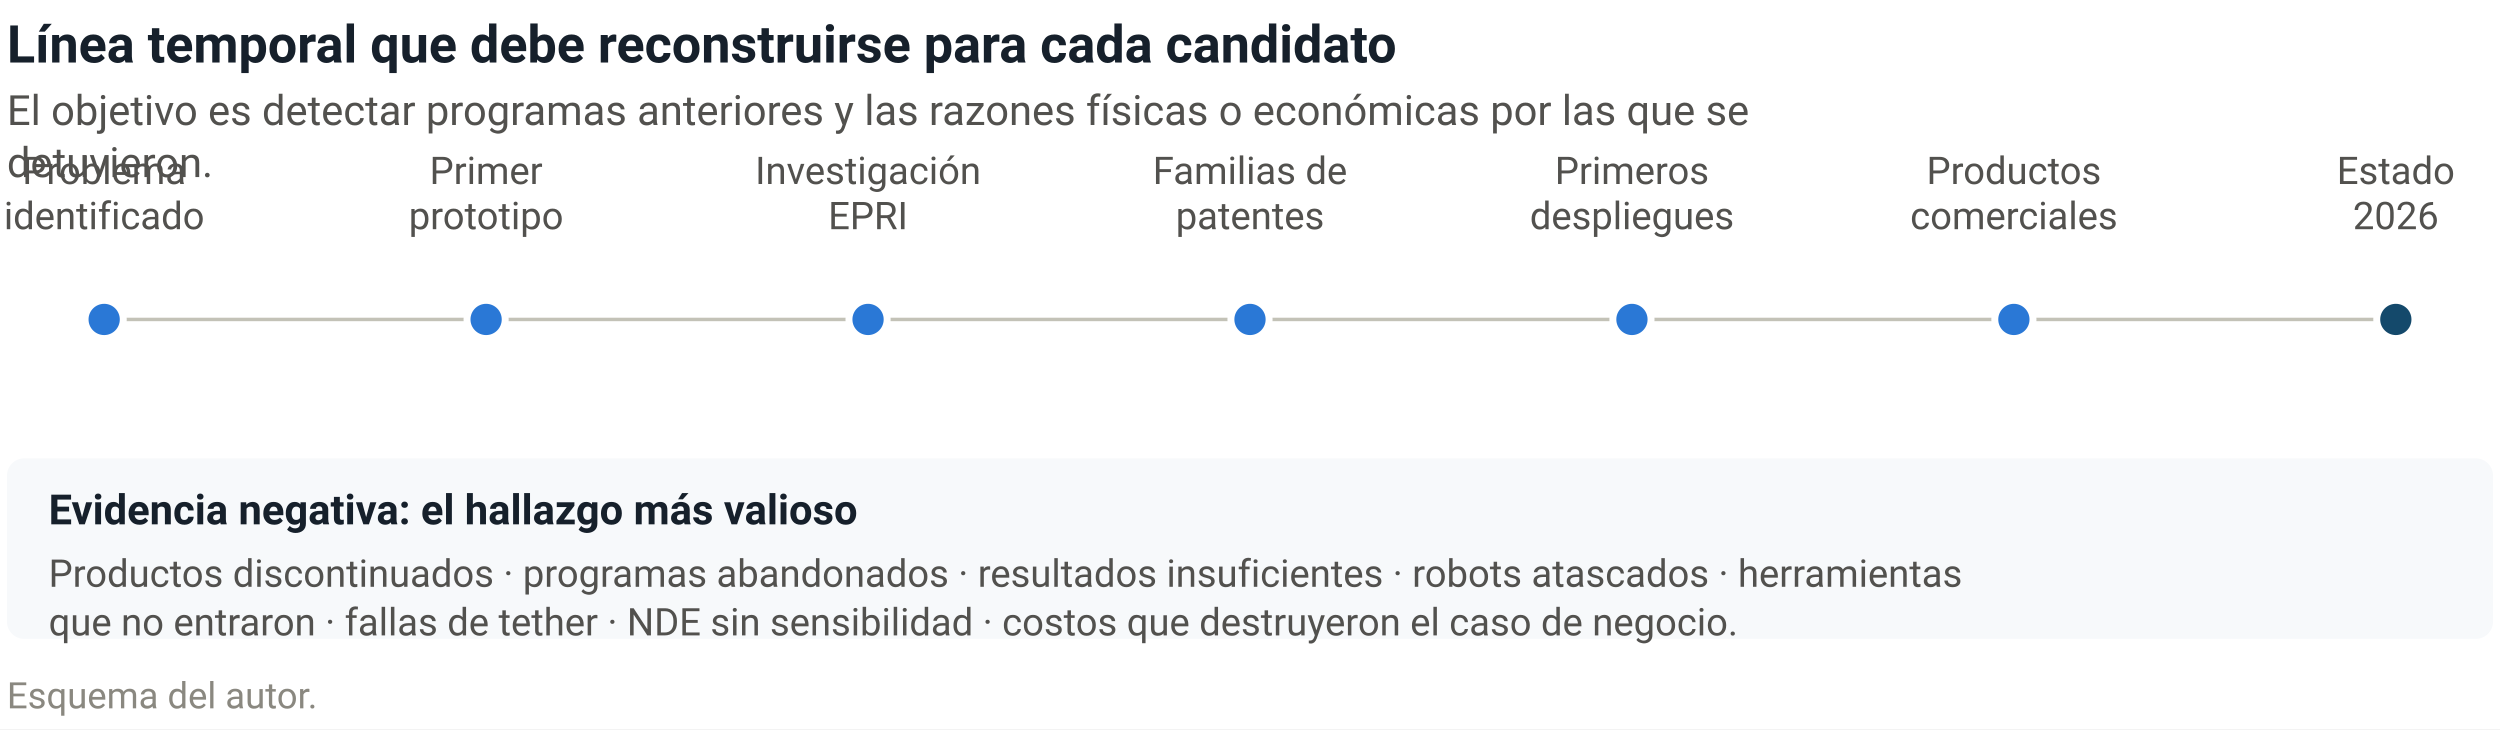
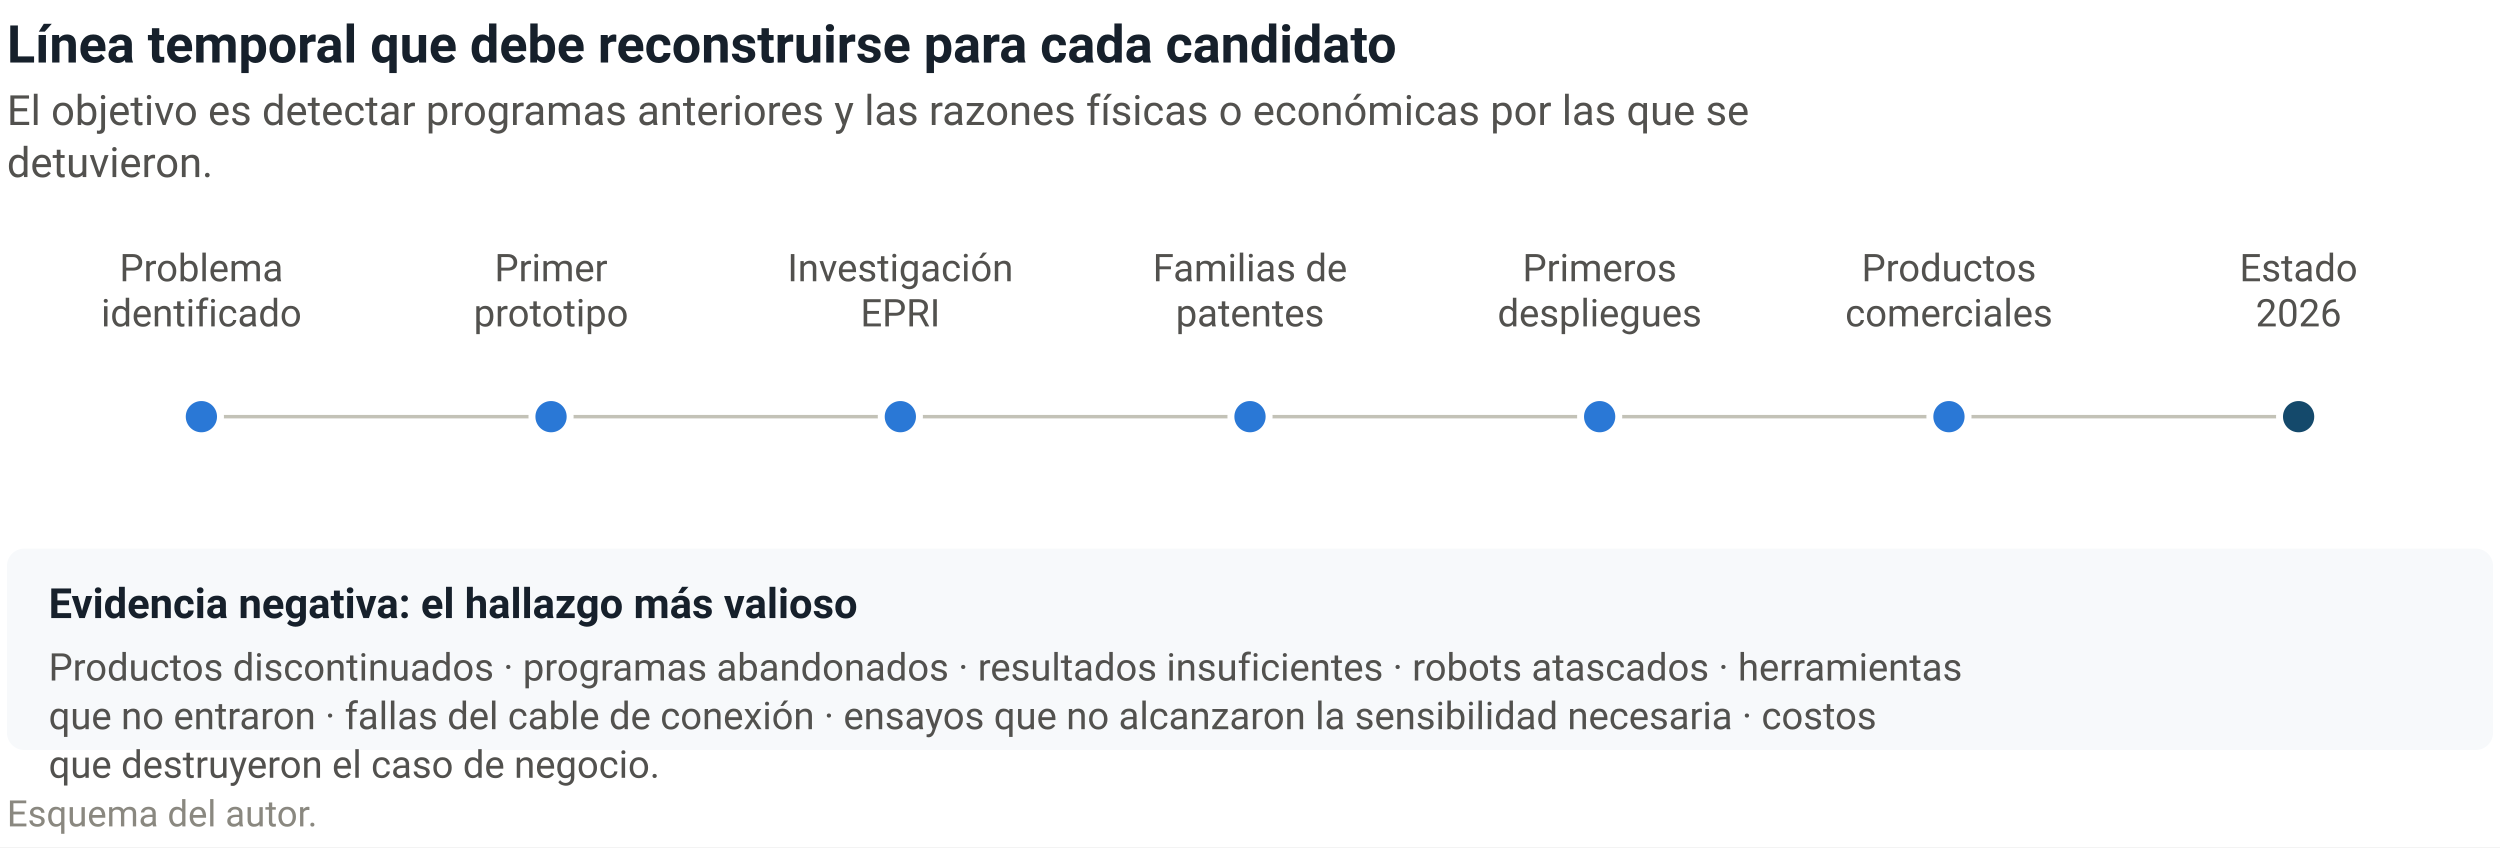
- <svg xmlns="http://www.w3.org/2000/svg" viewBox="0 0 720 210" width="720" height="210" role="img" aria-labelledby="ti de">
+ <svg xmlns="http://www.w3.org/2000/svg" viewBox="0 0 720 244" width="720" height="244" role="img" aria-labelledby="ti de">
  <style>
  text { font-family: system-ui,-apple-system,"Segoe UI",Roboto,"Helvetica Neue","DejaVu Sans",Arial,sans-serif; fill: #16202b; }
  .t-title { font-size: 15px; font-weight: 700; }
  .t-sub   { font-size: 12px; fill: #52514e; }
  .t-lab   { font-size: 12px; }
  .t-labb  { font-size: 12px; font-weight: 600; }
  .t-small { font-size: 11px; fill: #52514e; }
  .t-axis  { font-size: 11px; fill: #8a8880; font-variant-numeric: tabular-nums; }
  .t-val   { font-size: 12px; font-weight: 600; font-variant-numeric: tabular-nums; }
  .t-note  { font-size: 10.5px; fill: #8a8880; }
  .t-inv   { fill: #ffffff; }
  .grid    { stroke: #e4e6ea; stroke-width: 1; }
  .axis    { stroke: #c3c2b7; stroke-width: 1; }
  .st-thin { fill: none; stroke: #14496b; stroke-width: 1.6; }
  .st-hair { fill: none; stroke: #8a8880; stroke-width: 1; }
  .st-dash { fill: none; stroke: #8a8880; stroke-width: 1; stroke-dasharray: 4 3; }
</style>
-   <rect width="720" height="210" fill="#ffffff" />
+   <rect width="720" height="244" fill="#ffffff" />
  <text x="2.0" y="18.0" class="t-title" text-anchor="start">Línea temporal que debe reconstruirse para cada candidato</text>
  <text x="2.0" y="36.0" class="t-sub" text-anchor="start">El objetivo es detectar programas anteriores y las razones físicas o económicas por las que se</text>
  <text x="2.0" y="51.0" class="t-sub" text-anchor="start">detuvieron.</text>
-   <line x1="30.0" y1="92.0" x2="690.0" y2="92.0" class="axis" />
-   <circle cx="30.0" cy="92.0" r="5.5" fill="#2a78d6" stroke="#ffffff" stroke-width="2" />
-   <text x="30.0" y="53.0" class="t-small" text-anchor="middle">Problema</text>
-   <text x="30.0" y="66.0" class="t-small" text-anchor="middle">identificado</text>
-   <circle cx="140.0" cy="92.0" r="5.5" fill="#2a78d6" stroke="#ffffff" stroke-width="2" />
-   <text x="140.0" y="53.0" class="t-small" text-anchor="middle">Primer</text>
-   <text x="140.0" y="66.0" class="t-small" text-anchor="middle">prototipo</text>
-   <circle cx="250.0" cy="92.0" r="5.5" fill="#2a78d6" stroke="#ffffff" stroke-width="2" />
-   <text x="250.0" y="53.0" class="t-small" text-anchor="middle">Investigación</text>
-   <text x="250.0" y="66.0" class="t-small" text-anchor="middle">EPRI</text>
-   <circle cx="360.0" cy="92.0" r="5.5" fill="#2a78d6" stroke="#ffffff" stroke-width="2" />
-   <text x="360.0" y="53.0" class="t-small" text-anchor="middle">Familias de</text>
-   <text x="360.0" y="66.0" class="t-small" text-anchor="middle">patentes</text>
-   <circle cx="470.0" cy="92.0" r="5.5" fill="#2a78d6" stroke="#ffffff" stroke-width="2" />
-   <text x="470.0" y="53.0" class="t-small" text-anchor="middle">Primeros</text>
-   <text x="470.0" y="66.0" class="t-small" text-anchor="middle">despliegues</text>
-   <circle cx="580.0" cy="92.0" r="5.5" fill="#2a78d6" stroke="#ffffff" stroke-width="2" />
-   <text x="580.0" y="53.0" class="t-small" text-anchor="middle">Productos</text>
-   <text x="580.0" y="66.0" class="t-small" text-anchor="middle">comerciales</text>
-   <circle cx="690.0" cy="92.0" r="5.5" fill="#14496b" stroke="#ffffff" stroke-width="2" />
-   <text x="690.0" y="53.0" class="t-small" text-anchor="middle">Estado</text>
-   <text x="690.0" y="66.0" class="t-small" text-anchor="middle">2026</text>
-   <rect x="2.0" y="132.0" width="716.0" height="52.0" fill="#f7f9fb" rx="5.0" />
-   <text x="14.0" y="151.0" class="t-labb" text-anchor="start">Evidencia negativa: el hallazgo más valioso</text>
-   <text x="14.0" y="169.0" class="t-small" text-anchor="start">Productos discontinuados · programas abandonados · resultados insuficientes · robots atascados · herramientas</text>
-   <text x="14.0" y="183.0" class="t-small" text-anchor="start">que no entraron · fallas de tether · NDE sin sensibilidad · costos que destruyeron el caso de negocio.</text>
-   <text x="2.0" y="204.0" class="t-note" text-anchor="start">Esquema del autor.</text>
+   <line x1="58.0" y1="120.0" x2="662.0" y2="120.0" class="axis" />
+   <circle cx="58.0" cy="120.0" r="5.5" fill="#2a78d6" stroke="#ffffff" stroke-width="2" />
+   <text x="58.0" y="81.0" class="t-small" text-anchor="middle">Problema</text>
+   <text x="58.0" y="94.0" class="t-small" text-anchor="middle">identificado</text>
+   <circle cx="158.7" cy="120.0" r="5.5" fill="#2a78d6" stroke="#ffffff" stroke-width="2" />
+   <text x="158.7" y="81.0" class="t-small" text-anchor="middle">Primer</text>
+   <text x="158.7" y="94.0" class="t-small" text-anchor="middle">prototipo</text>
+   <circle cx="259.3" cy="120.0" r="5.5" fill="#2a78d6" stroke="#ffffff" stroke-width="2" />
+   <text x="259.3" y="81.0" class="t-small" text-anchor="middle">Investigación</text>
+   <text x="259.3" y="94.0" class="t-small" text-anchor="middle">EPRI</text>
+   <circle cx="360.0" cy="120.0" r="5.5" fill="#2a78d6" stroke="#ffffff" stroke-width="2" />
+   <text x="360.0" y="81.0" class="t-small" text-anchor="middle">Familias de</text>
+   <text x="360.0" y="94.0" class="t-small" text-anchor="middle">patentes</text>
+   <circle cx="460.7" cy="120.0" r="5.5" fill="#2a78d6" stroke="#ffffff" stroke-width="2" />
+   <text x="460.7" y="81.0" class="t-small" text-anchor="middle">Primeros</text>
+   <text x="460.7" y="94.0" class="t-small" text-anchor="middle">despliegues</text>
+   <circle cx="561.3" cy="120.0" r="5.5" fill="#2a78d6" stroke="#ffffff" stroke-width="2" />
+   <text x="561.3" y="81.0" class="t-small" text-anchor="middle">Productos</text>
+   <text x="561.3" y="94.0" class="t-small" text-anchor="middle">comerciales</text>
+   <circle cx="662.0" cy="120.0" r="5.5" fill="#14496b" stroke="#ffffff" stroke-width="2" />
+   <text x="662.0" y="81.0" class="t-small" text-anchor="middle">Estado</text>
+   <text x="662.0" y="94.0" class="t-small" text-anchor="middle">2026</text>
+   <rect x="2.0" y="158.0" width="716.0" height="58.0" fill="#f7f9fb" rx="5.0" />
+   <text x="14.0" y="178.0" class="t-labb" text-anchor="start">Evidencia negativa: el hallazgo más valioso</text>
+   <text x="14.0" y="196.0" class="t-small" text-anchor="start">Productos discontinuados · programas abandonados · resultados insuficientes · robots atascados · herramientas</text>
+   <text x="14.0" y="210.0" class="t-small" text-anchor="start">que no entraron · fallas del cable de conexión · ensayos que no alcanzaron la sensibilidad necesaria · costos</text>
+   <text x="14.0" y="224.0" class="t-small" text-anchor="start">que destruyeron el caso de negocio.</text>
+   <text x="2.0" y="238.0" class="t-note" text-anchor="start">Esquema del autor.</text>
</svg>
